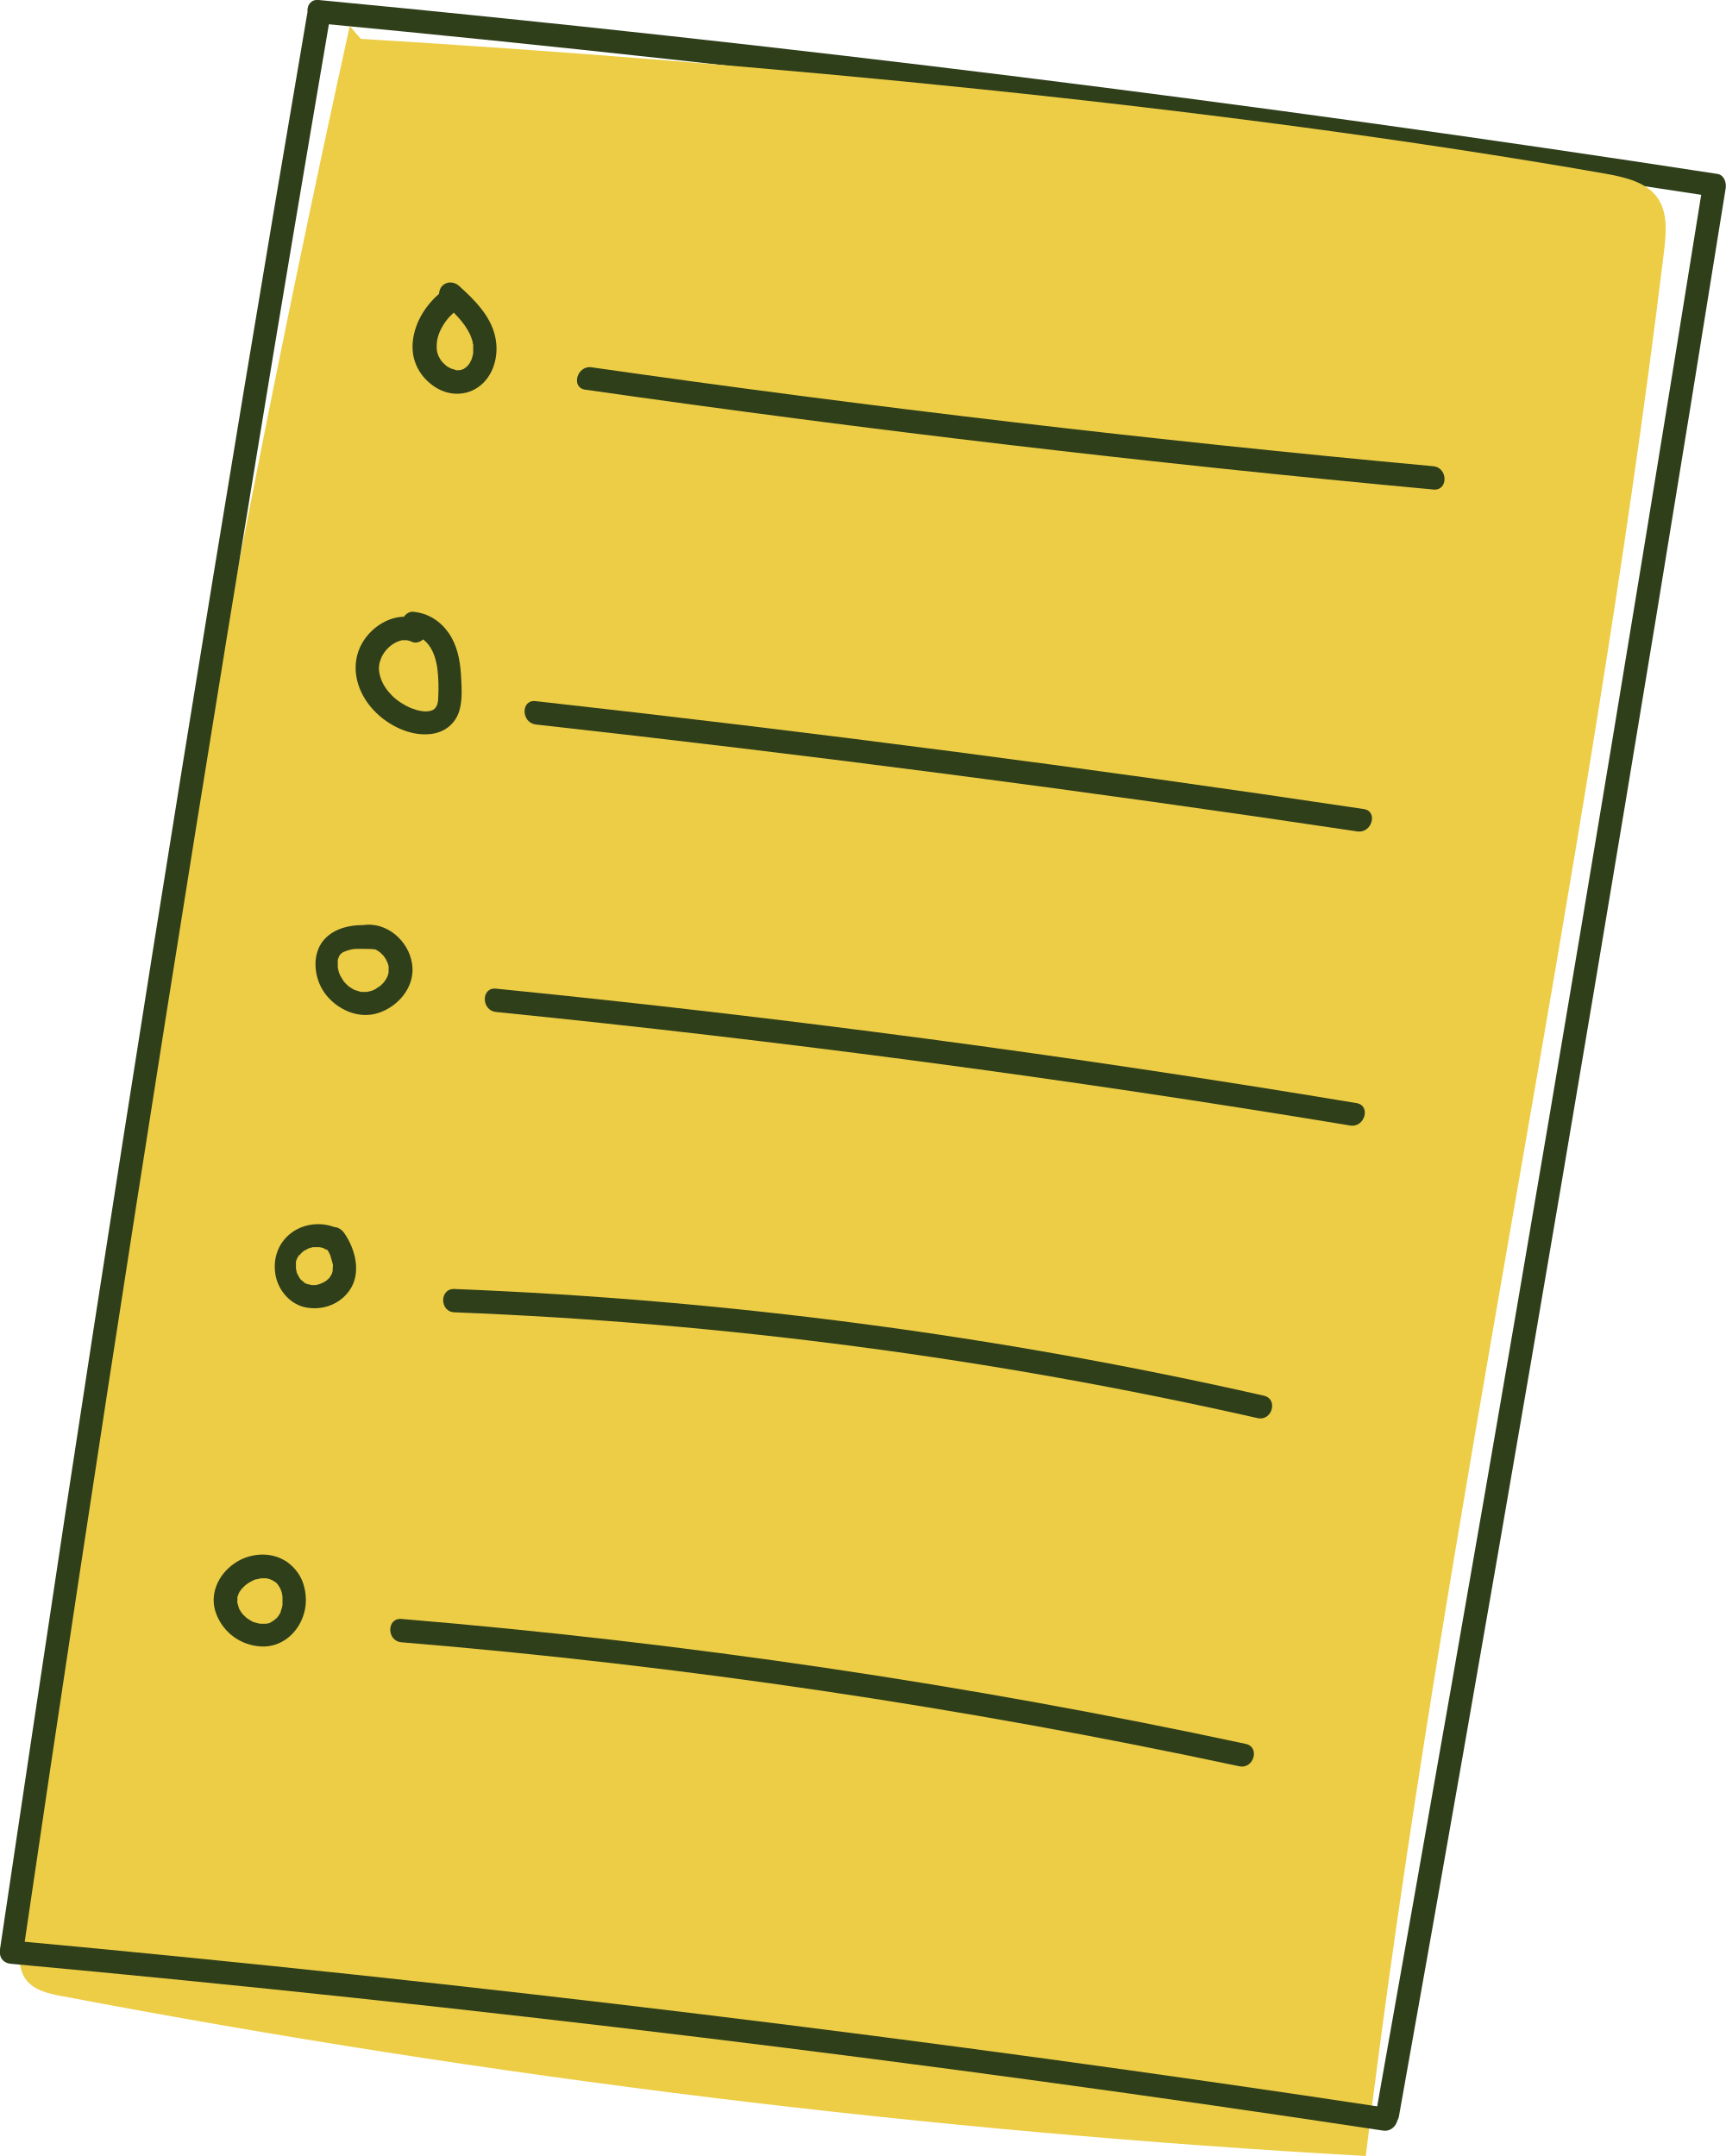
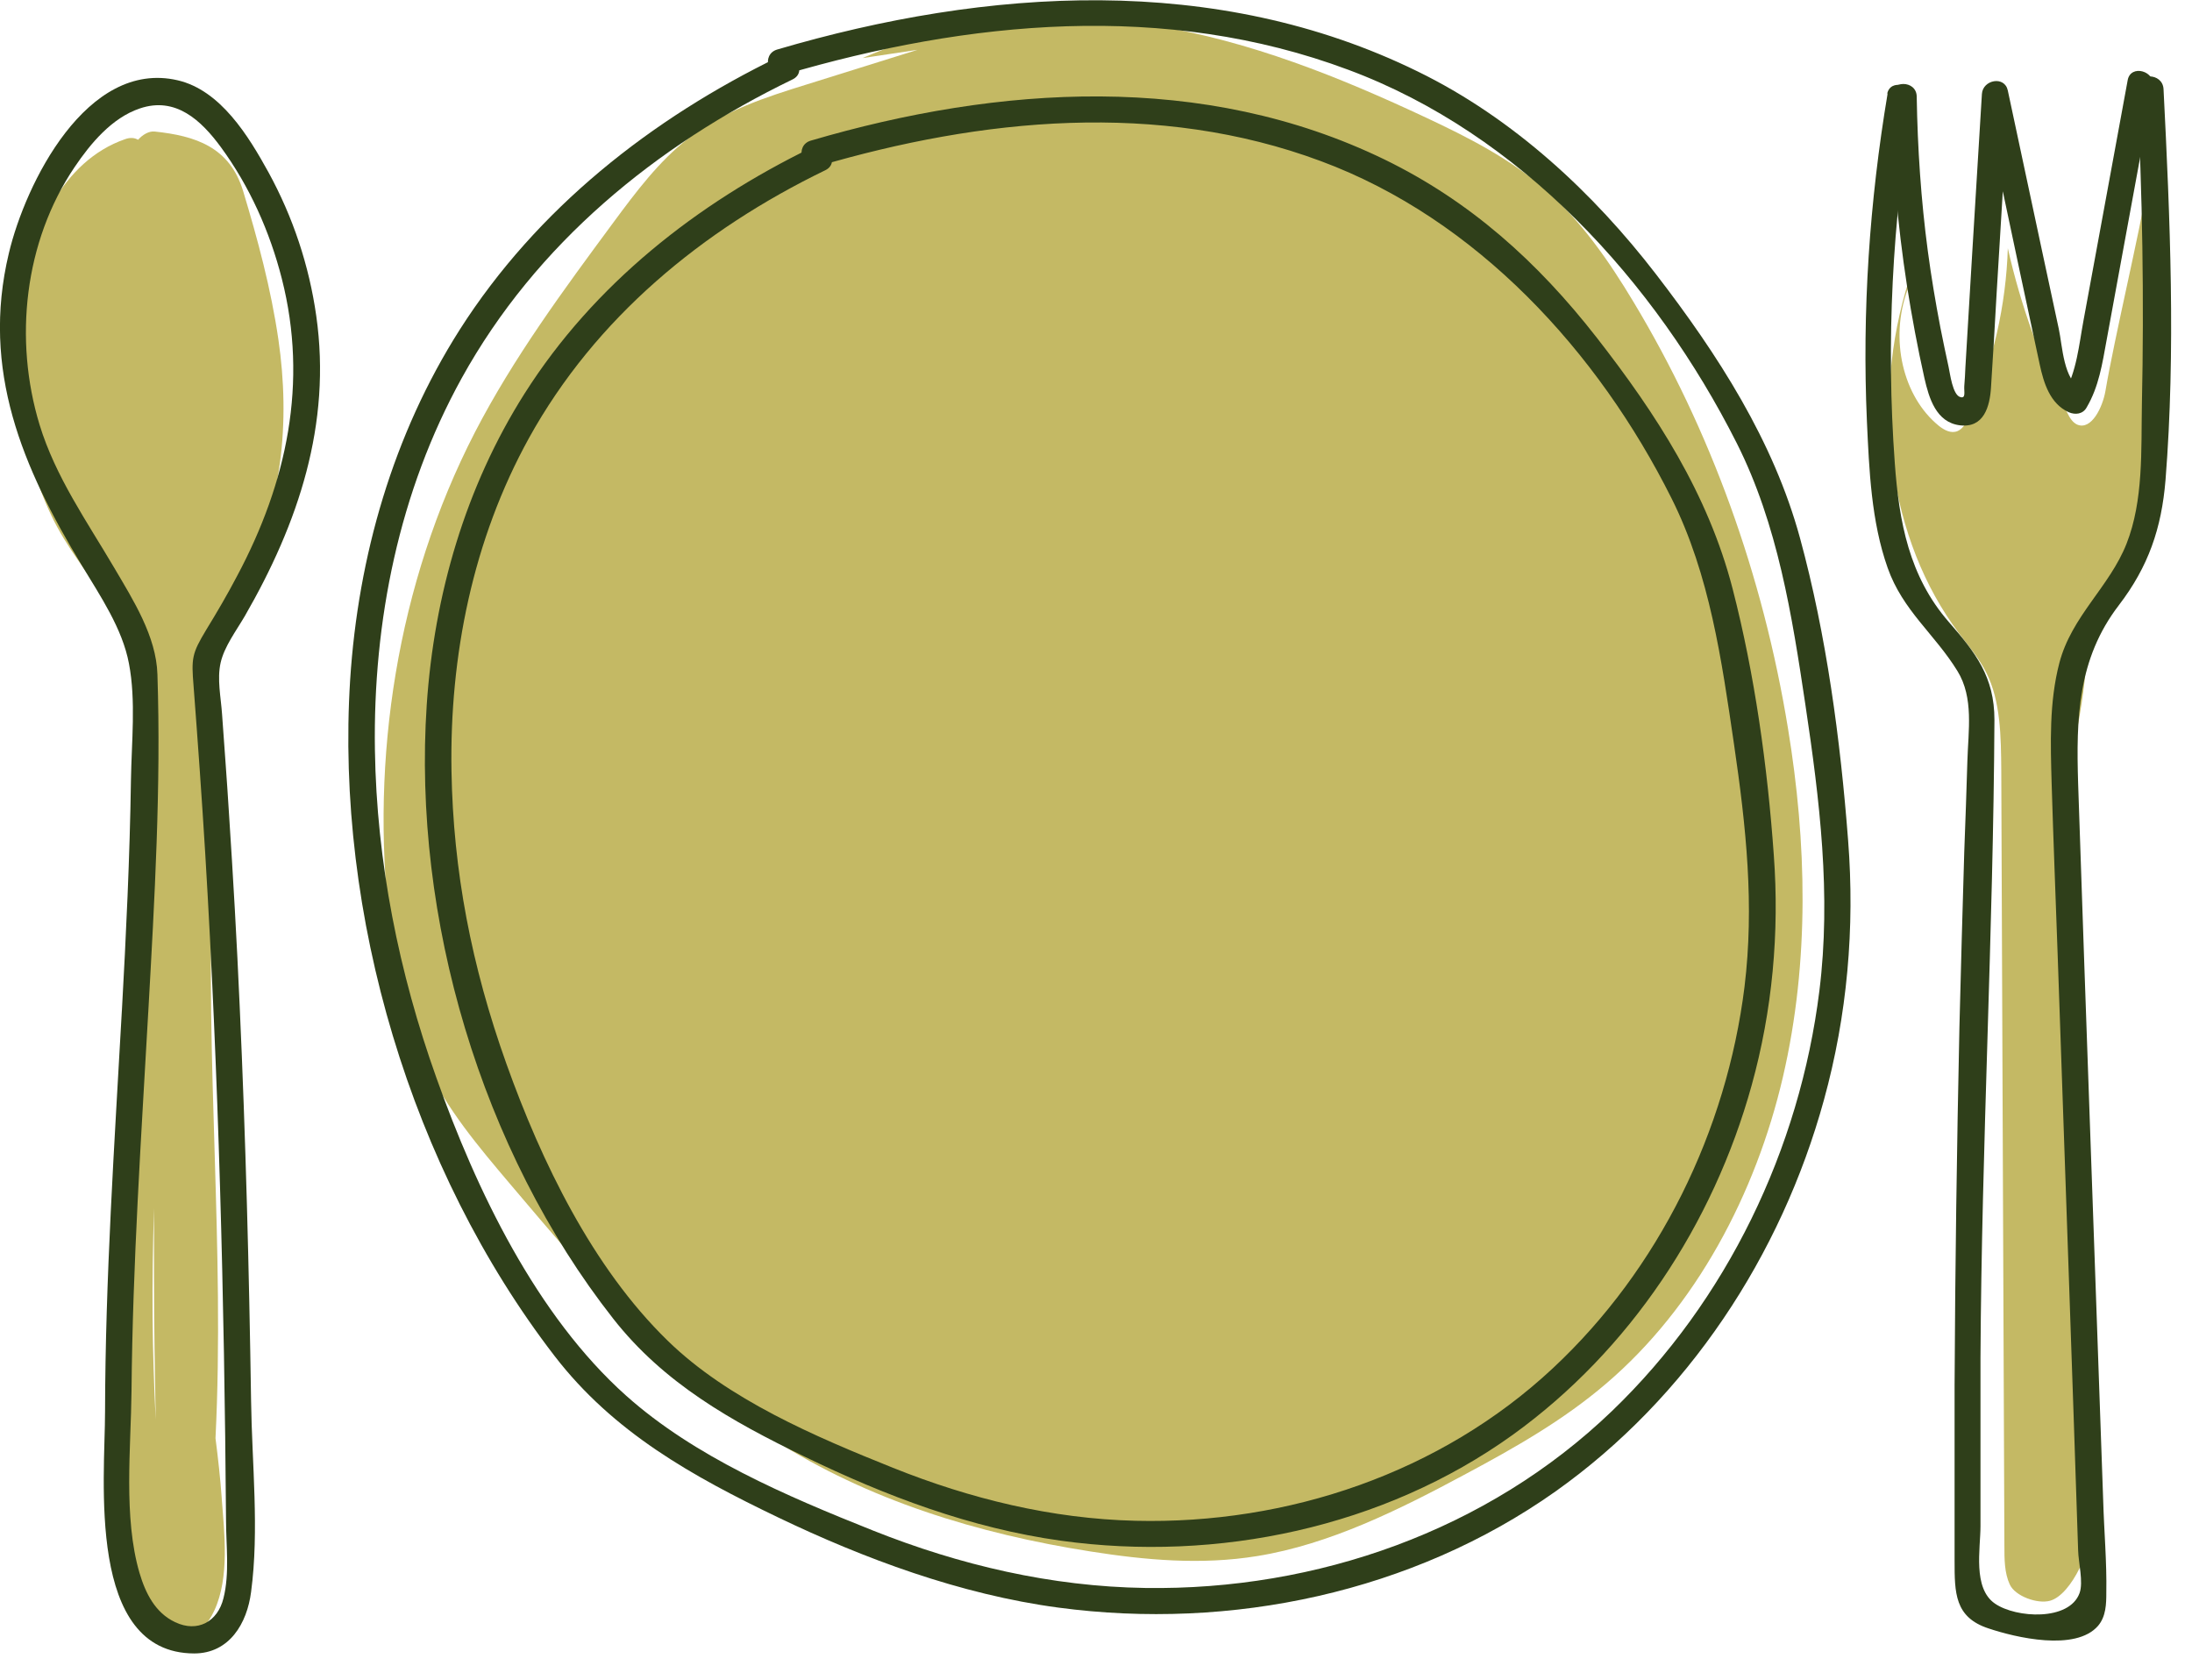
- <svg xmlns="http://www.w3.org/2000/svg" id="Capa_2" data-name="Capa 2" viewBox="0 0 57.73 72.14">
-   <defs>
-     <style>
-       .cls-1 {
-         fill: #2f3f1a;
-       }
- 
-       .cls-1, .cls-2 {
-         stroke-width: 0px;
-       }
- 
-       .cls-2 {
-         fill: #edcd46;
-       }
-     </style>
-   </defs>
-   <g id="Light_Version" data-name="Light Version">
-     <g>
-       <path class="cls-1" d="M10.66.78c15.58,1.48,31.12,3.41,46.59,5.79l-.27-.48c-2.68,16.72-5.47,33.43-8.39,50.11-.84,4.8-1.69,9.6-2.54,14.4-.09.49.66.7.75.21,2.98-16.67,5.84-33.37,8.59-50.08.79-4.81,1.57-9.62,2.34-14.43.03-.19-.05-.44-.27-.48C41.92,3.43,26.31,1.49,10.66,0c-.5-.05-.5.73,0,.78h0Z" />
-       <g>
-         <path class="cls-2" d="M11.7.87C7.05,22.02,3.38,43.38.69,64.86c-.06.47-.1,1,.18,1.38.27.36.76.47,1.2.55,14.4,2.74,28.98,4.53,43.62,5.35,2.58-21.21,7.4-42.54,9.98-63.75.07-.59.13-1.24-.2-1.74-.37-.56-1.11-.72-1.77-.84C40.67,3.53,25.27,2.1,12.07,1.3" />
-         <path class="cls-1" d="M10.27.5C7.42,17.22,4.72,33.97,2.17,50.74,1.44,55.56.72,60.39,0,65.22c-.04.27.1.47.38.49,15.35,1.41,30.65,3.27,45.89,5.58.49.07.7-.68.21-.75-15.31-2.32-30.68-4.19-46.1-5.61l.38.49C3.22,48.65,5.84,31.89,8.6,15.15c.79-4.82,1.6-9.63,2.42-14.44.08-.49-.67-.7-.75-.21h0Z" />
-         <path class="cls-1" d="M14.75,9.78c-.5.41-.87.99-.94,1.64s.24,1.21.76,1.54,1.17.28,1.6-.15c.4-.4.52-1.03.39-1.57-.16-.69-.7-1.22-1.21-1.68-.16-.14-.4-.15-.55,0-.14.14-.16.41,0,.55.36.32.71.64.92,1.07.03.07.06.15.09.25,0,.03.02.15.02.08,0,.05,0,.1,0,.15s0,.1,0,.15c0-.07,0,.04-.01.06-.01.05-.03.1-.04.14,0,.02-.01.03-.02.05.03-.07-.02.03-.02.04-.02.04-.04.07-.07.11-.04.05.04-.04,0,0-.01.01-.02.03-.04.04-.02.02-.03.03-.05.05.05-.04,0,0,0,0-.02.01-.04.02-.06.04-.06.04.02,0-.02.01-.04.02-.09.03-.13.04.06-.01-.06,0-.08,0-.01,0-.08,0,0,0-.02,0-.05,0-.07-.02-.02,0-.14-.05-.09-.02-.05-.02-.09-.05-.14-.07-.02-.01-.04-.03-.06-.04,0,0,.04.03,0,0-.09-.08-.14-.13-.19-.2-.1-.16-.14-.29-.13-.49,0-.21.08-.44.2-.64.13-.23.31-.41.52-.58.16-.13.14-.41,0-.55-.16-.16-.39-.13-.55,0h0Z" />
-         <path class="cls-1" d="M19.59,13.04c9.43,1.35,18.88,2.46,28.36,3.34.5.05.5-.73,0-.78-9.41-.87-18.8-1.97-28.16-3.31-.49-.07-.7.68-.21.75h0Z" />
-         <path class="cls-1" d="M13.99,20.72c-.72-.28-1.51.17-1.87.79-.41.71-.22,1.54.28,2.14.46.56,1.27,1,2.01.91.46-.05.83-.34.96-.79.11-.38.07-.82.05-1.21-.03-.48-.13-.98-.41-1.38s-.68-.66-1.18-.71c-.21-.02-.39.19-.39.39,0,.23.18.37.39.39.18.02.38.16.51.33.17.22.25.51.29.78.04.32.05.65.03.98,0,.21-.06.39-.24.44-.2.06-.45,0-.68-.09-.21-.09-.45-.24-.62-.41s-.31-.37-.38-.58c-.08-.24-.09-.42,0-.65.07-.2.25-.41.44-.52.1-.06.19-.09.28-.11,0,0,.15,0,.14,0,.02,0,.14.03.19.06.2.08.43-.08.48-.27.06-.22-.07-.4-.27-.48h0Z" />
-         <path class="cls-1" d="M17.91,24.24c9.19,1.02,18.35,2.21,27.5,3.58.49.07.7-.68.21-.75-9.21-1.38-18.45-2.58-27.7-3.61-.5-.06-.49.72,0,.78h0Z" />
-         <path class="cls-1" d="M12.62,30.97c-.58-.05-1.25-.03-1.7.39-.52.48-.44,1.35-.05,1.88s1.12.88,1.8.65c.63-.21,1.16-.81,1.13-1.5-.04-.78-.72-1.48-1.52-1.45-.2,0-.4.17-.39.39,0,.2.17.4.39.39.03,0,.07,0,.1,0,.02,0,.07.01,0,0,.06.01.11.02.16.04.07.02.02,0,0,0,.03.01.06.03.09.05.02.01.04.02.06.04.07.05-.03-.03.03.02.04.04.08.08.12.12.07.08-.02-.04.01.02.02.02.03.05.05.07.01.02.02.04.03.06,0,0,.05.11.02.03.02.05.04.11.05.16,0,.02.01.12,0,.03,0,.02,0,.05,0,.07,0,.03,0,.06,0,.09,0,.06.02-.08,0,.02-.01.06-.03.11-.05.16.02-.07,0-.01,0,0-.02.03-.04.07-.06.1-.02.02-.03.05-.05.07.04-.06,0,0,0,0-.04.04-.08.08-.12.12-.08.07.04-.02-.02.01-.02.02-.05.03-.07.05-.02.01-.04.02-.06.04-.01,0-.12.06-.08.04.05-.02-.05.02-.05.02-.02,0-.04.01-.07.02-.03,0-.07.02-.1.02.02,0,.08,0,0,0-.06,0-.11,0-.17,0-.08,0-.02,0,0,0-.04,0-.08-.02-.12-.03-.02,0-.16-.06-.08-.02-.05-.02-.1-.05-.15-.08-.02-.02-.05-.03-.07-.05-.05-.04.06.06-.02-.01-.05-.04-.09-.09-.13-.13-.01-.01-.06-.07-.02-.02-.01-.02-.03-.04-.04-.06-.03-.05-.06-.1-.09-.15,0,0-.04-.1-.02-.05s-.02-.05-.02-.05c-.02-.06-.03-.12-.04-.18s0,.09,0-.02c0-.03,0-.05,0-.08,0-.04,0-.08,0-.12,0,.02-.01.05,0-.02,0,.01.03-.11.02-.07-.01.04.03-.05.02-.05.01-.02.03-.04.04-.06.02-.02.01-.02-.02.02.01-.01.03-.03.04-.04.01-.01.03-.03.04-.04-.07.06,0,0,.01,0,.02-.02.05-.03.08-.04.02-.01.1-.04.02-.01.11-.04.22-.07.33-.08-.09.01-.01,0,.01,0,.04,0,.08,0,.12,0,.06,0,.11,0,.17,0,.13,0,.26,0,.39.02.2.02.4-.19.39-.39-.01-.23-.17-.37-.39-.39h0Z" />
-         <path class="cls-1" d="M16.58,33.86c9.57.96,19.1,2.23,28.59,3.8.49.08.7-.67.21-.75-9.55-1.59-19.16-2.87-28.79-3.83-.5-.05-.49.73,0,.78h0Z" />
-         <path class="cls-1" d="M11.38,41.15c-.48-.27-1.1-.25-1.56.05-.5.33-.71.9-.6,1.48.1.52.51.98,1.03,1.07.55.1,1.12-.11,1.44-.57.41-.58.2-1.39-.18-1.93-.12-.17-.35-.26-.53-.14-.16.11-.26.35-.14.53.07.1.13.2.18.3,0,.02.02.04.03.05.04.09-.03-.08,0,.02.02.07.04.13.06.2,0,.02.01.05.02.07,0,.03.03.08,0,0,.02.05,0,.12,0,.17,0,.02,0,.07,0,.08.02-.03.01-.07,0-.02,0,.03-.01.06-.02.08,0,.02-.01.04-.02.05-.02.04-.01.04,0-.01,0,.03-.05.09-.06.11,0,.01-.03.03-.03.05l.03-.04s-.02.02-.03.03c-.03.03-.08.06-.1.09.02-.04.06-.04.02-.02-.03.02-.05.03-.08.05-.02.01-.04.02-.06.03h-.02s-.03.02.03,0c-.03,0-.07.03-.11.04-.04.01-.09.02-.13.03.1-.03.05,0,.01,0-.02,0-.05,0-.07,0s-.05,0-.07,0c-.05,0-.07-.03.01,0-.04-.02-.09-.02-.13-.03-.01,0-.03-.01-.04-.01-.08-.03.08.04,0,0-.02-.01-.04-.02-.06-.03-.01,0-.03-.02-.04-.03-.03-.02-.03-.02.02.02-.02-.03-.06-.06-.09-.08-.02-.02-.03-.03-.05-.05-.06-.06.05.08,0,0-.02-.03-.04-.07-.06-.1,0-.02-.02-.05-.03-.06.02.06.03.07.01.03,0-.01-.01-.03-.02-.04-.01-.04-.02-.08-.03-.12,0-.02,0-.04-.01-.06v.06s0-.03,0-.05c0-.05,0-.09,0-.14,0-.02,0-.03,0-.05,0-.04,0-.03,0,.03,0-.02,0-.03,0-.05,0-.05.02-.09.04-.13.03-.08-.04.08,0,0,0-.01.01-.03.02-.04.01-.02.02-.04.04-.06v-.02s.03-.03,0,.02c.02,0,.08-.09.1-.1.01-.01.05-.03.05-.05-.05.04-.05.04-.02.02.01,0,.03-.02.04-.03.02-.01.12-.05.13-.07l-.05.02s.03-.01.05-.02c.03-.01.06-.02.09-.03.02,0,.05-.01.07-.02.02,0,.03,0,.05,0h-.06s.12,0,.17,0c.02,0,.05,0,.07,0,.08,0-.09-.02,0,0,.05.01.1.02.15.04h.02s.03.02-.03,0c0,.01.07.04.09.04.18.1.43.05.53-.14s.05-.42-.14-.53h0Z" />
-         <path class="cls-1" d="M15.19,43.91c9.05.35,18.04,1.54,26.88,3.54.49.11.7-.64.21-.75-8.9-2.02-17.96-3.21-27.08-3.57-.5-.02-.5.76,0,.78h0Z" />
-         <path class="cls-1" d="M9.55,52.23c-.52-.33-1.23-.26-1.72.09-.53.37-.84,1.03-.6,1.67s.82,1.06,1.49,1.1,1.21-.41,1.42-1.01c.11-.31.12-.65.04-.97-.08-.35-.29-.64-.58-.85-.16-.12-.44-.03-.53.14-.11.2-.04.4.14.53-.04-.03-.04-.04,0,0,.02.02.04.04.06.06.02.02.03.04.05.05.03.03-.03-.03-.03-.03,0,.01.02.03.03.05.03.04.05.08.07.12.04.08-.02-.06,0,0,0,.03.02.05.03.08.01.05.02.1.03.15.01.07,0-.08,0-.01,0,.03,0,.06,0,.09,0,.05,0,.09,0,.14,0,.02,0,.11,0,.04s0,.02,0,.04c-.01.05-.02.1-.04.15,0,.02-.02.04-.02.07-.01.04.02-.04.02-.04-.01.01-.02.04-.02.05-.02.04-.04.08-.07.12,0,0-.01.02-.02.03-.03.05.01-.02.02-.02-.02.01-.04.04-.05.06-.03.03-.09.06-.11.1,0,0,.07-.05.03-.03,0,0-.02.01-.03.02-.03.02-.05.03-.08.05-.01,0-.02,0-.03.02-.04.02.04-.02.03-.01,0,0-.06.02-.07.03-.03,0-.06.01-.09.02,0,0-.04,0-.04,0,0,0,.09,0,.03,0-.05,0-.11,0-.16,0-.02,0-.1,0-.04,0s-.04,0-.06-.01c-.05-.01-.1-.03-.15-.04-.09-.03.05.03-.01,0-.03-.01-.05-.03-.08-.04-.05-.03-.1-.06-.14-.09-.06-.04.05.05,0,0-.03-.02-.05-.04-.08-.07-.01-.01-.11-.1-.1-.11,0,0,.06.08.01.02,0-.01-.01-.02-.02-.03-.02-.02-.03-.05-.05-.08s-.03-.05-.04-.08c-.02-.04.02.03.01.04,0,0-.01-.03-.01-.04-.02-.06-.03-.12-.05-.17-.01-.04,0,.04,0,.04,0,0,0-.03,0-.04,0-.03,0-.05,0-.08,0,0,.01-.08,0-.09,0,0-.02.08,0,.04,0-.02,0-.03,0-.05,0-.03.05-.12.05-.15,0,0-.04.07-.02.04,0-.01.01-.02.02-.03.01-.03.03-.06.05-.08.01-.02.03-.04.04-.06.04-.06-.05.05,0,0,.04-.04.08-.08.12-.12,0,0,.02-.02.03-.02.06-.05,0,.01-.01,0,.01,0,.06-.04.07-.05.05-.03.1-.06.16-.09.01,0,.02,0,.03-.02.04-.02-.07.02-.03.01.03,0,.06-.02.09-.03.04-.01.14-.02.18-.04,0,0-.09,0-.04,0,.02,0,.03,0,.05,0,.03,0,.06,0,.08,0,.03,0,.06,0,.1,0,.06,0-.08-.02,0,0,.06.01.12.03.17.05.01,0,.05.01,0,0-.06-.02,0,0,.02.01.03.02.06.03.08.05.17.11.44.04.53-.14.1-.19.04-.41-.14-.53h0Z" />
-         <path class="cls-1" d="M13.42,54.95c9.43.78,18.79,2.17,28.04,4.15.49.1.7-.65.21-.75-9.32-2-18.75-3.39-28.24-4.18-.5-.04-.5.74,0,.78h0Z" />
-       </g>
-     </g>
-   </g>
+ <svg xmlns="http://www.w3.org/2000/svg" width="77" height="59" viewBox="0 0 77 59" fill="none">
+   <path d="M67.07 9.8C65.68 14.14 66.35 18.96 68.81 22.24C69.15 22.69 69.52 23.12 69.78 23.64C70.28 24.64 70.29 25.88 70.3 27.06C70.34 36.14 70.37 45.22 70.41 54.3C70.41 54.77 70.41 55.25 70.6 55.66C70.79 56.07 71.57 56.35 72.01 56.23C72.78 56.02 73.53 54.31 73.46 53.49C72.78 45.45 72.84 37.45 72.53 29.34C72.46 27.47 73.21 25.09 73.28 23.21C73.31 22.56 73.05 22.23 73.36 21.64C73.61 21.17 73.96 20.74 74.3 20.34C75.75 18.61 75.95 16.2 76.08 13.99C76.21 11.78 75.05 8.58 75.46 6.38C75.14 8.26 74.28 11.85 73.96 13.73C73.86 14.31 73.47 15.11 72.98 14.92C72.81 14.85 72.7 14.67 72.62 14.5C71.69 12.7 70.99 10.75 70.53 8.72C70.47 10.71 70.01 12.74 69.18 14.61C69.09 14.82 68.97 15.05 68.77 15.14C68.54 15.24 68.3 15.11 68.11 14.96C66.84 13.93 66.37 11.91 67.01 10.17" fill="#C4B964" />
+   <path d="M32.23 1.75L28.36 2.96C26.91 3.41 25.43 3.88 24.18 4.86C23.15 5.66 22.34 6.74 21.55 7.81C19.8 10.18 18.04 12.56 16.68 15.19C13.93 20.53 13.02 26.68 13.68 32.37C13.89 34.12 14.24 35.86 14.96 37.39C15.7 38.97 16.81 40.28 17.91 41.58C20.71 44.89 23.56 48.24 27.16 50.56C30.49 52.7 34.36 53.88 38.32 54.5C40.23 54.8 42.19 54.98 44.16 54.66C46.7 54.25 49.14 53.04 51.5 51.77C53.2 50.86 54.9 49.9 56.41 48.61C59.58 45.91 61.68 41.92 62.63 37.83C63.58 33.74 63.46 29.56 62.81 25.6C61.93 20.2 60.08 15.09 57.39 10.62C56.51 9.15 55.52 7.73 54.25 6.63C53.02 5.56 51.56 4.82 50.09 4.13C47.06 2.71 43.91 1.44 40.56 0.9C37.21 0.36 33.62 0.58 30.3 2.04" fill="#C4B964" />
+   <path d="M7.79 52.64C7.74 51.93 7.66 51.22 7.57 50.52C7.9 43.87 7.2 37.29 7.47 30.64C7.55 29.42 7.64 28.21 7.73 26.99C7.76 26.52 7.45 26.28 7.11 26.28C7.17 25.4 7.25 24.53 7.36 23.66C7.45 22.94 7.58 22.24 7.74 21.54C8.01 21.19 8.24 20.82 8.41 20.52C9.96 17.86 10.19 14.75 9.78 11.93C9.52 10.14 9.05 8.4 8.54 6.71C8.07 5.16 6.86 4.77 5.43 4.62C5.23 4.6 5.01 4.73 4.85 4.91C4.73 4.84 4.58 4.82 4.39 4.89C2.18 5.66 1.11 8.12 0.76 10.36C0.34 13.05 0.72 15.81 1.8 18.1C2.33 19.22 3.09 20.13 3.76 21.13C3.92 21.51 4.12 21.88 4.37 22.19C4.78 23.06 5.03 24.03 5.17 25.01C5.6 28.01 5 31.15 4.65 34.22C3.93 40.5 3.69 46.94 4.29 53.08C4.41 54.33 4.64 55.6 5.22 56.65C5.5 57.16 5.79 57.74 6.46 57.58C6.95 57.46 7.31 57.05 7.53 56.57C8.07 55.4 7.88 53.84 7.79 52.66V52.64ZM7.32 9.95C7.32 9.95 7.32 9.95 7.32 9.94C7.32 9.94 7.32 9.94 7.32 9.95ZM5.41 42.44C5.41 43.25 5.41 44.06 5.41 44.88C5.41 46.55 5.44 48.21 5.47 49.87C5.41 48.68 5.37 47.49 5.36 46.3C5.35 45.02 5.37 43.73 5.41 42.44Z" fill="#C4B964" />
+   <path d="M5.21 35.52C5.43 31.59 5.66 27.63 5.53 23.69C5.49 22.35 4.68 21.08 4.01 19.94C3.05 18.31 1.95 16.75 1.39 14.92C0.48 11.93 0.85 8.49 2.62 5.87C3.18 5.04 3.93 4.14 4.91 3.81C6.17 3.38 7.07 4.23 7.76 5.17C8.77 6.55 9.48 8.14 9.9 9.79C10.83 13.44 10.08 16.95 8.33 20.23C7.99 20.88 7.62 21.51 7.24 22.13C6.74 22.96 6.72 23.12 6.8 24.1C6.95 26.06 7.09 28.03 7.21 29.99C7.68 37.78 7.88 45.58 7.94 53.39C7.94 54.28 8.07 55.27 7.85 56.14C7.65 56.96 6.94 57.36 6.15 56.98C5.45 56.65 5.11 55.96 4.9 55.25C4.33 53.3 4.6 50.86 4.62 48.86C4.66 44.41 4.96 39.96 5.21 35.51C5.24 34.91 4.32 34.92 4.28 35.51C4.02 40.2 3.7 44.9 3.69 49.6C3.69 51.93 3.02 58.07 6.82 58.08C8.06 58.08 8.68 57.02 8.82 55.92C9.11 53.75 8.85 51.4 8.82 49.21C8.75 44.59 8.63 39.97 8.42 35.35C8.32 33.07 8.19 30.8 8.04 28.52C7.97 27.37 7.88 26.23 7.8 25.08C7.76 24.5 7.62 23.85 7.75 23.28C7.88 22.71 8.29 22.17 8.6 21.64C10.48 18.38 11.65 14.9 11.11 11.1C10.86 9.33 10.29 7.62 9.43 6.05C8.73 4.78 7.75 3.17 6.24 2.82C3.05 2.08 0.89 6.45 0.31 8.9C-0.67 13 0.79 16.43 2.88 19.87C3.52 20.93 4.3 22.08 4.53 23.31C4.78 24.61 4.62 26.08 4.6 27.4C4.56 30.11 4.43 32.82 4.28 35.53C4.25 36.13 5.17 36.12 5.21 35.53V35.52Z" fill="#2F3F1A" />
+   <path d="M66.31 3.27C65.67 7.08 65.41 10.93 65.58 14.79C65.66 16.51 65.73 18.31 66.31 19.95C66.84 21.45 67.96 22.27 68.76 23.57C69.34 24.51 69.14 25.67 69.11 26.72C69.08 27.77 69.04 28.85 69 29.92C68.94 31.97 68.88 34.02 68.83 36.08C68.74 40.27 68.68 44.46 68.66 48.65C68.66 50.71 68.66 52.76 68.66 54.82C68.66 55.95 68.66 56.81 69.85 57.2C70.8 57.52 72.91 58.02 73.7 57.11C73.98 56.78 73.99 56.34 73.99 55.94C74.01 54.87 73.91 53.77 73.88 52.7C73.59 44.31 73.28 35.92 73 27.52C72.93 25.23 72.98 23.15 74.43 21.26C75.47 19.9 75.93 18.56 76.07 16.86C76.43 12.32 76.23 7.67 76 3.13C75.97 2.54 75.04 2.53 75.07 3.13C75.26 6.82 75.32 10.51 75.24 14.2C75.21 15.8 75.3 17.58 74.7 19.1C74.1 20.62 72.77 21.64 72.34 23.29C71.98 24.67 72.03 26.12 72.07 27.53C72.13 29.52 72.21 31.52 72.28 33.51C72.41 37.25 72.54 40.99 72.67 44.73C72.73 46.48 72.79 48.22 72.85 49.97C72.88 50.97 72.92 51.96 72.95 52.96C72.97 53.46 72.98 53.96 73 54.46C73.01 54.88 73.19 55.58 73.05 55.96C72.69 56.95 70.82 56.84 70.08 56.33C69.29 55.79 69.57 54.4 69.57 53.61C69.57 51.64 69.57 49.66 69.57 47.69C69.61 40.22 70.02 32.75 70.06 25.29C70.06 23.77 69.4 22.93 68.45 21.84C67.06 20.24 66.71 18.33 66.56 16.27C66.25 12.03 66.47 7.75 67.18 3.56C67.28 2.98 66.39 2.73 66.29 3.31L66.31 3.27Z" fill="#2F3F1A" />
+   <path d="M66.42 3.42C66.46 5.64 66.65 7.85 66.99 10.05C67.16 11.13 67.36 12.21 67.6 13.28C67.76 13.98 68.01 14.84 68.85 14.94C69.69 15.04 69.9 14.28 69.94 13.6C70.01 12.48 70.08 11.37 70.14 10.25C70.28 7.94 70.42 5.63 70.56 3.32L69.65 3.44C70.1 5.53 70.55 7.62 70.99 9.72C71.21 10.75 71.43 11.78 71.65 12.8C71.79 13.45 72.01 14.18 72.67 14.48C72.9 14.58 73.17 14.55 73.3 14.31C73.73 13.58 73.85 12.77 74 11.95C74.18 10.95 74.37 9.95 74.55 8.95C74.91 6.99 75.27 5.03 75.63 3.07C75.74 2.49 74.84 2.24 74.74 2.82C74.39 4.71 74.05 6.59 73.7 8.48C73.53 9.4 73.36 10.33 73.19 11.25C73.03 12.11 72.95 13.06 72.5 13.83L73.13 13.66C72.48 13.37 72.45 12.14 72.32 11.55L71.73 8.8C71.33 6.93 70.93 5.06 70.53 3.18C70.42 2.65 69.65 2.8 69.62 3.3C69.51 5.16 69.39 7.02 69.28 8.88C69.23 9.77 69.17 10.67 69.12 11.56L69.04 12.9C69.03 13.12 69.02 13.35 69 13.57C68.99 13.76 69.06 14 68.87 13.95C68.59 13.89 68.5 13.11 68.45 12.89C68.35 12.43 68.25 11.96 68.16 11.5C67.99 10.61 67.84 9.72 67.72 8.82C67.48 7.02 67.36 5.21 67.33 3.4C67.33 2.8 66.39 2.8 66.4 3.4L66.42 3.42Z" fill="#2F3F1A" />
+   <path d="M28.73 5.84C34.48 4.15 40.68 3.53 46.4 5.66C51.87 7.69 56.14 12.35 58.72 17.51C60.06 20.19 60.48 23.2 60.91 26.13C61.34 29.06 61.63 31.8 61.28 34.67C60.65 39.72 58.28 44.58 54.55 48.06C50.61 51.74 45.24 53.55 39.89 53.42C36.95 53.35 34.09 52.65 31.37 51.56C28.65 50.47 25.57 49.16 23.45 47.09C20.81 44.52 19.02 40.81 17.79 37.37C16.56 33.93 15.92 30.59 15.86 27.09C15.79 23.04 16.61 18.96 18.58 15.39C20.92 11.16 24.68 8.07 28.99 5.98C29.53 5.72 29.06 4.92 28.52 5.18C24.47 7.15 20.86 9.99 18.43 13.82C16.35 17.1 15.25 20.9 14.99 24.76C14.49 32.24 16.9 40.41 21.54 46.32C23.32 48.59 25.69 49.92 28.25 51.16C31.11 52.55 34.1 53.68 37.27 54.12C42.77 54.88 48.6 53.66 53.14 50.4C57.26 47.43 60.18 43 61.53 38.13C62.26 35.5 62.51 32.76 62.31 30.04C62.09 26.93 61.64 23.69 60.86 20.67C60 17.35 58.18 14.54 56.09 11.86C54 9.18 51.63 7.06 48.63 5.6C42.28 2.52 35.09 3 28.48 4.94C27.91 5.11 28.15 6 28.73 5.83V5.84Z" fill="#2F3F1A" />
+   <path d="M27.56 2.62C34.02 0.72 40.94 0.05 47.36 2.45C53.41 4.7 58.14 9.88 61.01 15.57C62.45 18.43 62.95 21.62 63.42 24.76C63.92 28.1 64.33 31.44 63.91 34.81C63.22 40.36 60.66 45.69 56.62 49.57C52.25 53.77 46.25 55.87 40.23 55.78C36.93 55.73 33.72 54.98 30.66 53.76C27.6 52.54 24.4 51.17 22 49.03C18.84 46.21 16.73 41.8 15.33 37.86C14.01 34.17 13.23 30.27 13.17 26.35C13.1 21.82 14.02 17.26 16.22 13.28C18.83 8.56 23.03 5.12 27.84 2.79C28.38 2.53 27.91 1.73 27.37 1.99C22.87 4.17 18.86 7.33 16.15 11.58C13.81 15.26 12.58 19.54 12.3 23.88C11.78 32.13 14.43 41.07 19.48 47.63C21.55 50.32 24.33 51.86 27.33 53.3C30.33 54.74 33.73 56.01 37.18 56.47C43.24 57.28 49.62 55.94 54.64 52.39C59.28 49.1 62.57 44.1 64.07 38.64C64.89 35.67 65.16 32.59 64.92 29.52C64.65 25.99 64.16 22.31 63.23 18.9C62.3 15.49 60.35 12.46 58.17 9.63C55.99 6.8 53.18 4.16 49.8 2.51C42.72 -0.96 34.68 -0.43 27.3 1.74C26.73 1.91 26.97 2.8 27.55 2.63L27.56 2.62Z" fill="#2F3F1A" />
</svg>
